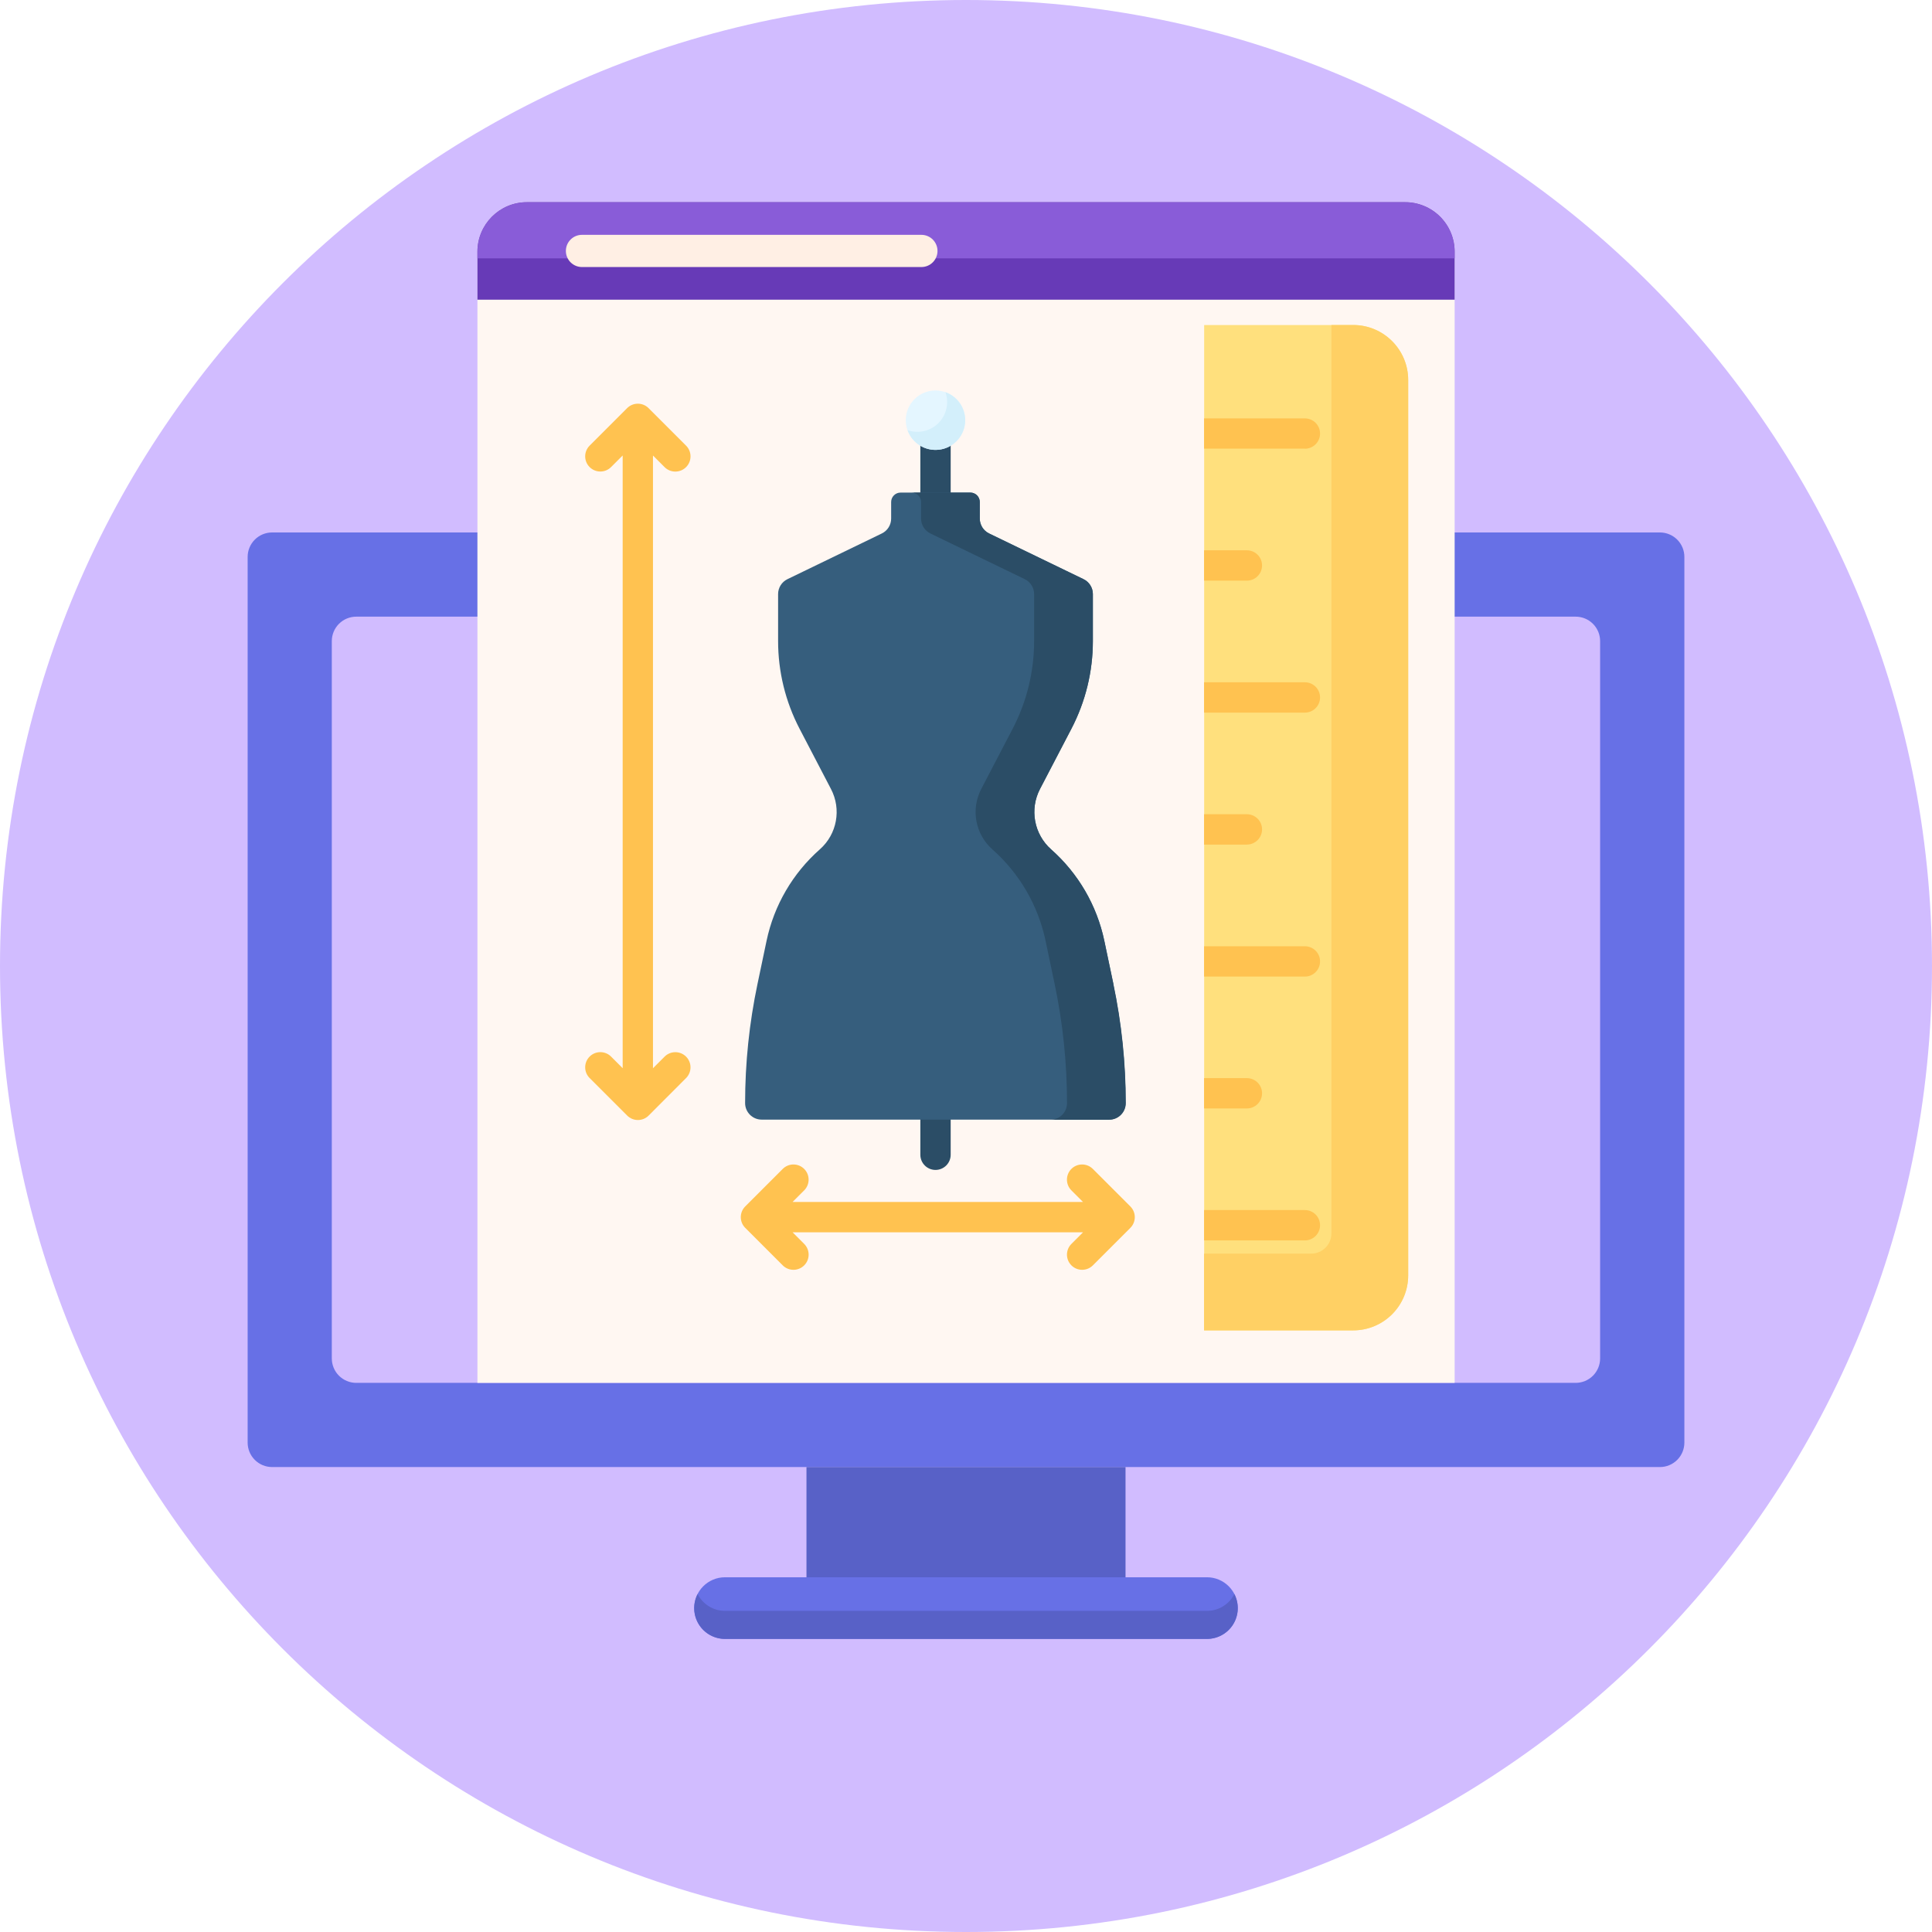
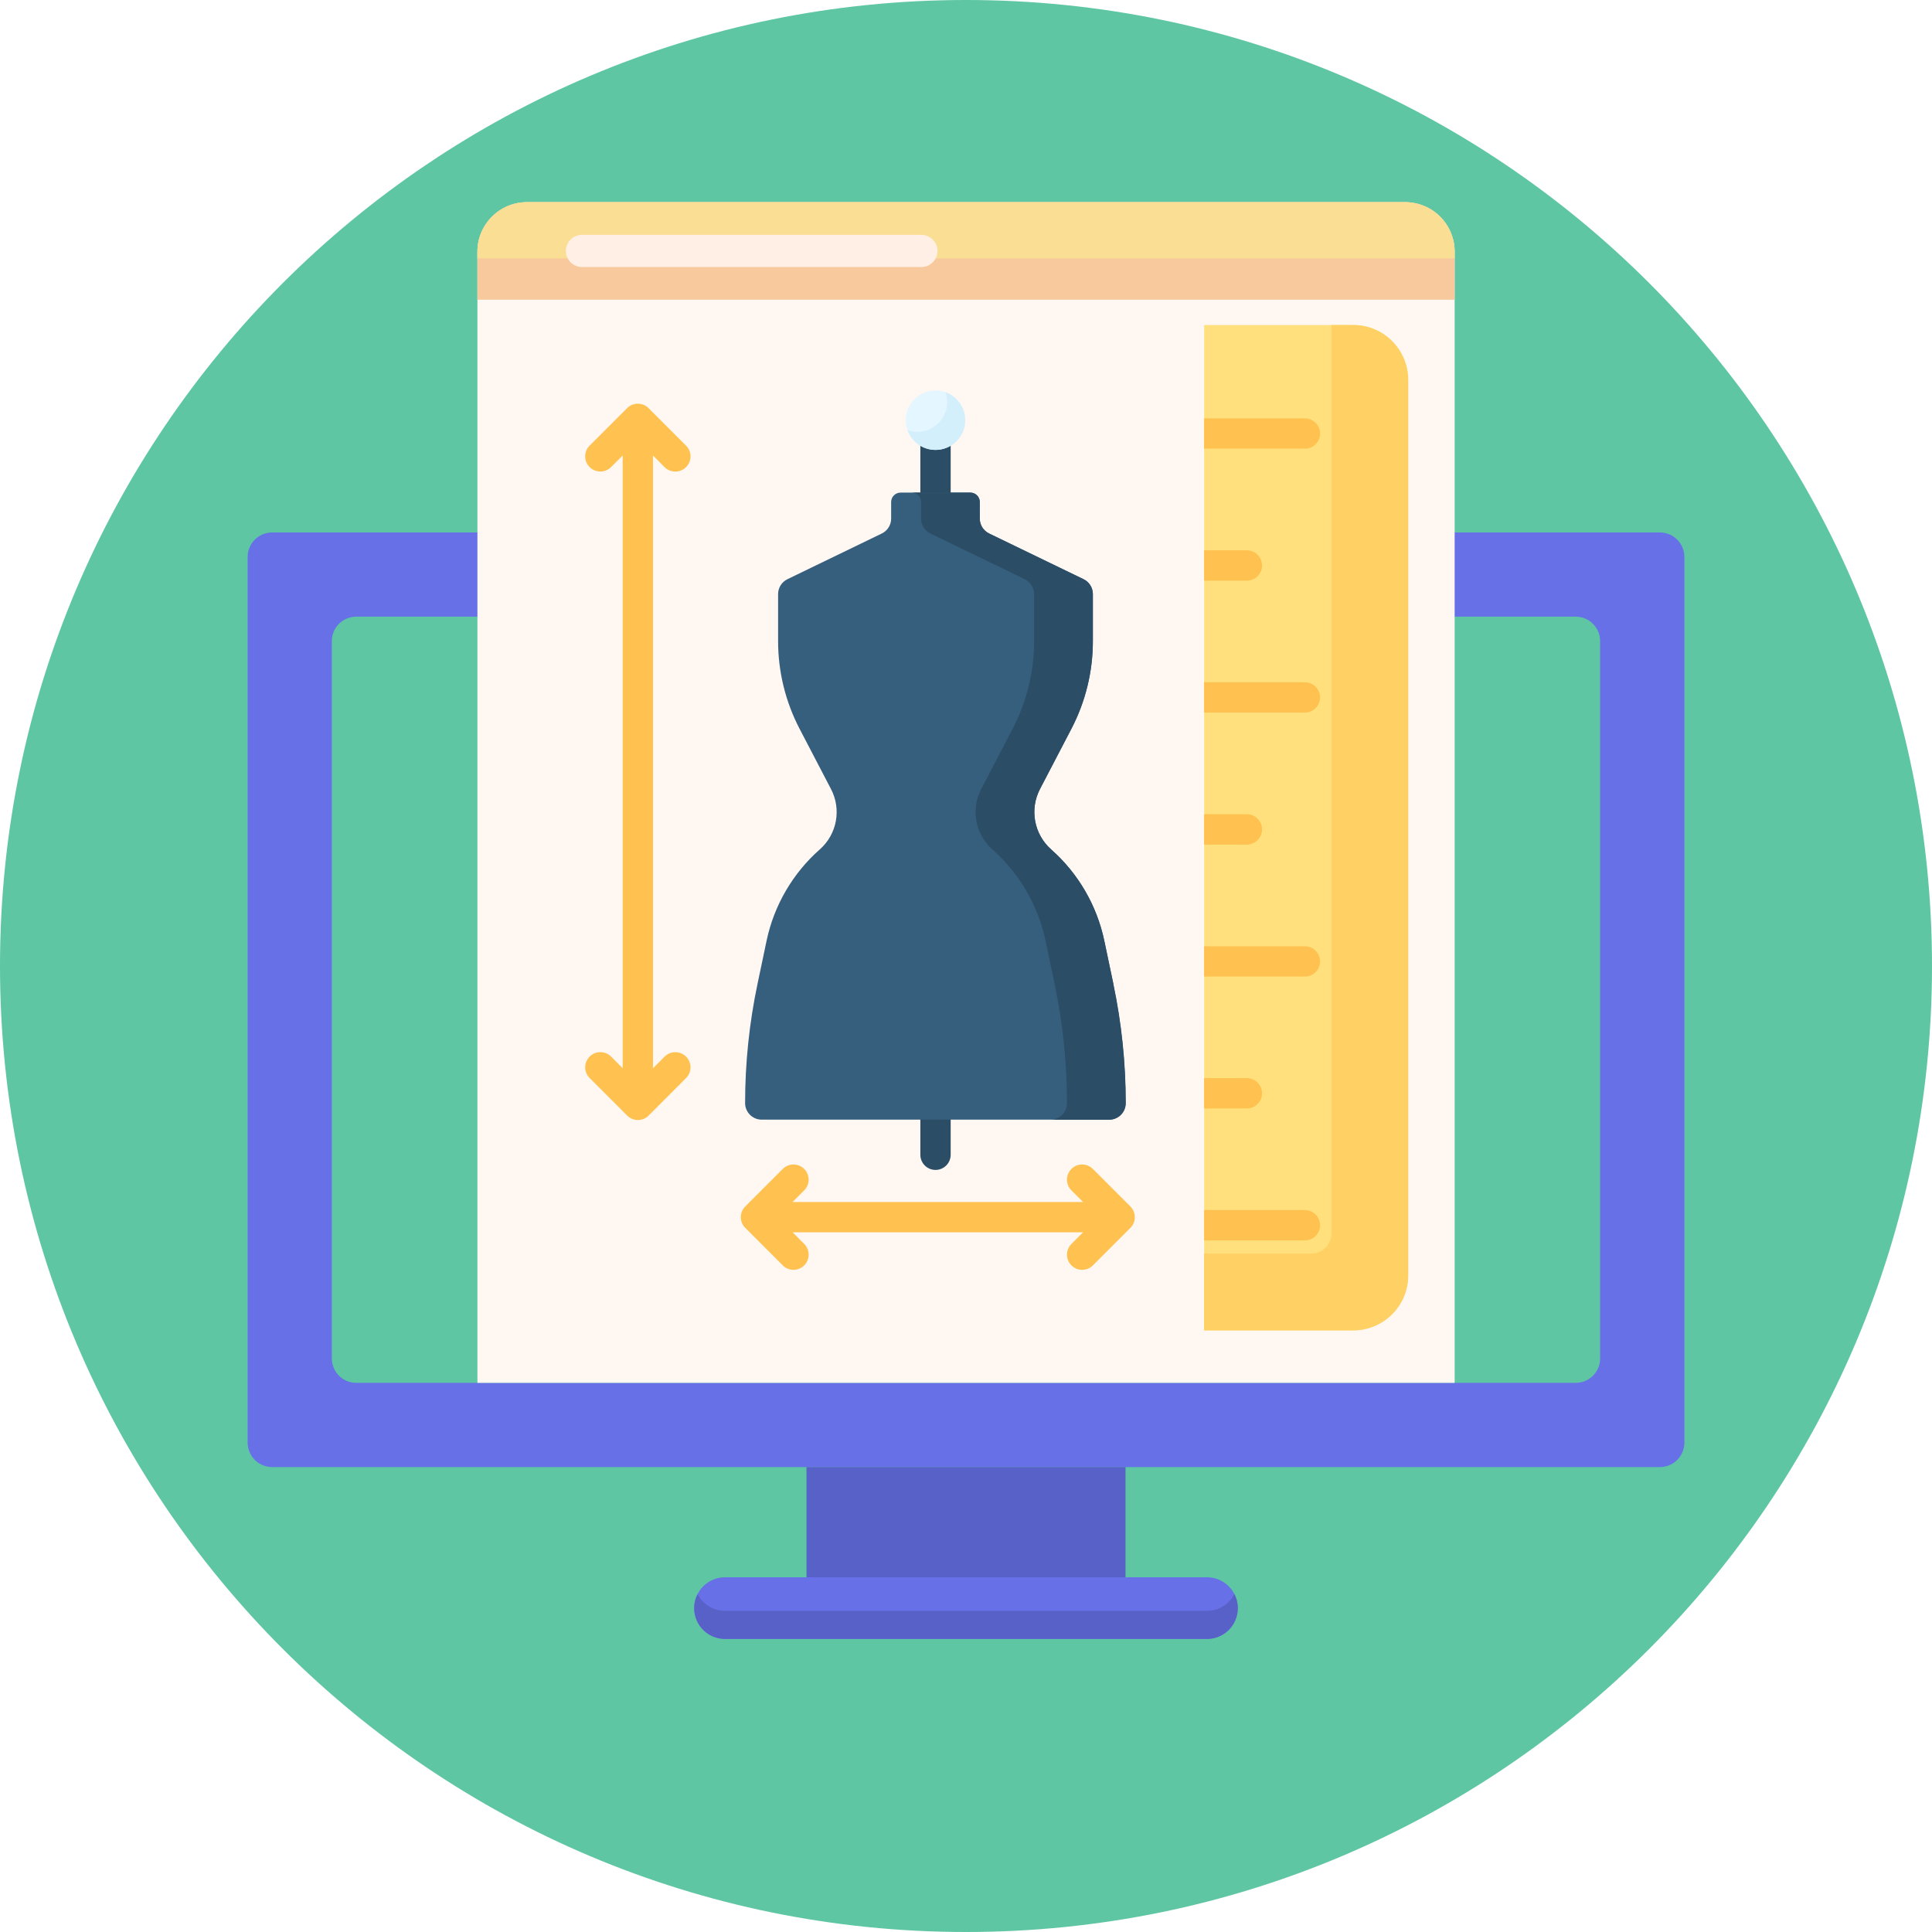
<svg xmlns="http://www.w3.org/2000/svg" width="105" height="105" viewBox="0 0 105 105">
-   <g id="Grupo_1078978" data-name="Grupo 1078978" transform="translate(-180 -420.392)">
-     <path id="Trazado_842370" data-name="Trazado 842370" d="M52.5,0A52.5,52.5,0,1,1,0,52.5,52.5,52.5,0,0,1,52.5,0Z" transform="translate(180 420.392)" fill="#d1bcff" />
-     <path id="Trazado_842124" data-name="Trazado 842124" d="M76.753,168.5H1.329A1.329,1.329,0,0,1,0,167.169V119.037a1.329,1.329,0,0,1,1.33-1.33H76.753a1.329,1.329,0,0,1,1.33,1.33v48.132A1.329,1.329,0,0,1,76.753,168.5Zm0,0" transform="translate(193.459 331.623)" fill="#6770e6" />
-     <path id="Trazado_842125" data-name="Trazado 842125" d="M30,188.019V149.037a1.329,1.329,0,0,1,1.33-1.33H97.6a1.329,1.329,0,0,1,1.33,1.33v38.982a1.329,1.329,0,0,1-1.33,1.33H31.33A1.329,1.329,0,0,1,30,188.019Zm0,0" transform="translate(168.033 306.199)" fill="#d1bcff" />
-     <path id="Trazado_842126" data-name="Trazado 842126" d="M199.148,450.754h17.34v5.991h-17.34Zm0,0" transform="translate(24.682 49.369)" fill="#5861c7" />
-     <path id="Trazado_842127" data-name="Trazado 842127" d="M187.012,493.385H160.819a1.675,1.675,0,0,1,0-3.35h26.192a1.675,1.675,0,1,1,0,3.35Zm0,0" transform="translate(58.584 16.078)" fill="#6770e6" />
-     <path id="Trazado_842128" data-name="Trazado 842128" d="M187.012,496.932H160.819a1.674,1.674,0,0,1-1.49-.912,1.673,1.673,0,0,0,1.49,2.437h26.192a1.673,1.673,0,0,0,1.491-2.437,1.674,1.674,0,0,1-1.49.912Zm0,0" transform="translate(58.584 11.007)" fill="#5861c7" />
-     <path id="Trazado_842129" data-name="Trazado 842129" d="M132.305,0H84.581a2.691,2.691,0,0,0-2.691,2.691V64.168H135V2.691A2.691,2.691,0,0,0,132.305,0Zm0,0" transform="translate(124.057 431.38)" fill="#fff7f2" />
-     <path id="Trazado_842140" data-name="Trazado 842140" d="M132.305,0H84.581a2.691,2.691,0,0,0-2.691,2.691V5.3H135V2.691A2.691,2.691,0,0,0,132.305,0Zm0,0" transform="translate(124.057 431.38)" fill="#673ab7" />
-     <path id="Trazado_842141" data-name="Trazado 842141" d="M135,3.05H81.89V2.691A2.691,2.691,0,0,1,84.581,0H132.3A2.691,2.691,0,0,1,135,2.691Zm0,0" transform="translate(124.057 431.38)" fill="#895cd8" />
-     <path id="Trazado_842142" data-name="Trazado 842142" d="M132.728,13.394H114.281a.875.875,0,1,1,0-1.75h18.447a.875.875,0,1,1,0,1.75Zm0,0" transform="translate(97.348 421.511)" fill="#ffefe4" />
-     <path id="Trazado_842144" data-name="Trazado 842144" d="M156.245,289.364H133.183a1.633,1.633,0,0,1,0-3.266h23.062a1.633,1.633,0,0,1,0,3.266Zm0,0" transform="translate(81.97 188.913)" fill="#fff7f2" />
-     <g id="Grupo_1078887" data-name="Grupo 1078887" transform="translate(230.019 442.228)">
-       <path id="Trazado_842147" data-name="Trazado 842147" d="M235.142,46.263a.824.824,0,0,1-.824-.824V39.914a.824.824,0,1,1,1.648,0v5.525A.824.824,0,0,1,235.142,46.263Z" transform="translate(-234.318 -39.09)" fill="#2b4d66" />
+   <g id="Grupo_1204616" data-name="Grupo 1204616" transform="translate(-180 -420.392)">
+     <circle id="Elipse_5920" data-name="Elipse 5920" cx="52.5" cy="52.5" r="52.5" transform="translate(180 420.392)" fill="#5ec6a3" />
+     <g id="Grupo_1078886" data-name="Grupo 1078886" transform="translate(193.459 431.38)">
+       <path id="Trazado_842124" data-name="Trazado 842124" d="M76.753,168.5H1.329A1.329,1.329,0,0,1,0,167.169V119.037a1.329,1.329,0,0,1,1.33-1.33H76.753a1.329,1.329,0,0,1,1.33,1.33v48.132A1.329,1.329,0,0,1,76.753,168.5Zm0,0" transform="translate(0 -99.756)" fill="#6770e6" />
+       <path id="Trazado_842125" data-name="Trazado 842125" d="M30,188.019V149.037a1.329,1.329,0,0,1,1.33-1.33H97.6a1.329,1.329,0,0,1,1.33,1.33v38.982a1.329,1.329,0,0,1-1.33,1.33H31.33A1.329,1.329,0,0,1,30,188.019Zm0,0" transform="translate(-25.425 -125.181)" fill="#5ec6a3" />
+       <path id="Trazado_842126" data-name="Trazado 842126" d="M199.148,450.754h17.34v5.991h-17.34Zm0,0" transform="translate(-168.777 -382.011)" fill="#5861c7" />
+       <path id="Trazado_842127" data-name="Trazado 842127" d="M187.012,493.385H160.819a1.675,1.675,0,0,1,0-3.35h26.192a1.675,1.675,0,1,1,0,3.35Zm0,0" transform="translate(-134.875 -415.302)" fill="#6770e6" />
+       <path id="Trazado_842128" data-name="Trazado 842128" d="M187.012,496.932H160.819a1.674,1.674,0,0,1-1.49-.912,1.673,1.673,0,0,0,1.49,2.437h26.192a1.673,1.673,0,0,0,1.491-2.437,1.674,1.674,0,0,1-1.49.912Zm0,0" transform="translate(-134.875 -420.373)" fill="#5861c7" />
+       <path id="Trazado_842129" data-name="Trazado 842129" d="M132.305,0H84.581a2.691,2.691,0,0,0-2.691,2.691V64.168H135V2.691A2.691,2.691,0,0,0,132.305,0Zm0,0" transform="translate(-69.402)" fill="#fff7f2" />
+       <path id="Trazado_842140" data-name="Trazado 842140" d="M132.305,0H84.581a2.691,2.691,0,0,0-2.691,2.691V5.3H135V2.691A2.691,2.691,0,0,0,132.305,0Zm0,0" transform="translate(-69.402)" fill="#f7c99c" />
+       <path id="Trazado_842141" data-name="Trazado 842141" d="M135,3.05H81.89V2.691A2.691,2.691,0,0,1,84.581,0H132.3A2.691,2.691,0,0,1,135,2.691Zm0,0" transform="translate(-69.402 0)" fill="#fade93" />
+       <path id="Trazado_842142" data-name="Trazado 842142" d="M132.728,13.394H114.281a.875.875,0,1,1,0-1.75h18.447a.875.875,0,1,1,0,1.75Zm0,0" transform="translate(-96.111 -9.869)" fill="#ffefe4" />
+       <path id="Trazado_842144" data-name="Trazado 842144" d="M156.245,289.364H133.183a1.633,1.633,0,0,1,0-3.266h23.062a1.633,1.633,0,0,1,0,3.266Zm0,0" transform="translate(-111.488 -242.466)" fill="#fff7f2" />
    </g>
-     <g id="Grupo_1078888" data-name="Grupo 1078888" transform="translate(230.019 479.174)">
-       <path id="Trazado_842148" data-name="Trazado 842148" d="M235.142,390.108a.824.824,0,0,1-.824-.824v-3.153a.824.824,0,0,1,1.648,0v3.153A.824.824,0,0,1,235.142,390.108Z" transform="translate(-234.318 -385.307)" fill="#2b4d66" />
-     </g>
-     <g id="Grupo_1078889" data-name="Grupo 1078889" transform="translate(229.227 441.613)">
-       <circle id="Elipse_5921" data-name="Elipse 5921" cx="1.615" cy="1.615" r="1.615" fill="#e4f6ff" />
-     </g>
-     <g id="Grupo_1078890" data-name="Grupo 1078890" transform="translate(229.32 441.705)">
-       <path id="Trazado_842149" data-name="Trazado 842149" d="M229.831,34.2a1.616,1.616,0,0,1-2.062,2.062,1.615,1.615,0,1,0,2.062-2.062Z" transform="translate(-227.769 -34.199)" fill="#d3effb" />
-     </g>
-     <g id="Grupo_1078891" data-name="Grupo 1078891" transform="translate(220.502 447.162)">
-       <path id="Trazado_842150" data-name="Trazado 842150" d="M165.15,112.042l-.493-2.346a9.141,9.141,0,0,0-2.887-4.964,2.715,2.715,0,0,1-.608-3.287l1.706-3.272a10.307,10.307,0,0,0,1.167-4.764V90.853a.9.9,0,0,0-.509-.811L158.4,87.56a.9.9,0,0,1-.509-.811v-.9a.512.512,0,0,0-.512-.512h-3.795a.512.512,0,0,0-.512.512v.9a.9.9,0,0,1-.509.811l-5.126,2.482a.9.9,0,0,0-.509.811v2.556a10.307,10.307,0,0,0,1.167,4.764l1.706,3.272a2.7,2.7,0,0,1-.6,3.277,9.14,9.14,0,0,0-2.9,4.975l-.493,2.346a31.466,31.466,0,0,0-.673,6.472.9.9,0,0,0,.9.9h18.878a.9.9,0,0,0,.9-.9,31.451,31.451,0,0,0-.673-6.479Z" transform="translate(-145.142 -85.336)" fill="#365e7d" />
-     </g>
-     <g id="Grupo_1078892" data-name="Grupo 1078892" transform="translate(229.546 447.162)">
-       <path id="Trazado_842151" data-name="Trazado 842151" d="M240.854,112.041l-.493-2.346a9.141,9.141,0,0,0-2.887-4.964,2.715,2.715,0,0,1-.608-3.287l1.706-3.272a10.307,10.307,0,0,0,1.167-4.764V90.852a.9.9,0,0,0-.509-.811L234.1,87.559a.9.9,0,0,1-.509-.811v-.9a.512.512,0,0,0-.512-.512H229.89a.512.512,0,0,1,.512.512v.9a.9.9,0,0,0,.509.811l5.126,2.482a.9.9,0,0,1,.509.811v2.556a10.306,10.306,0,0,1-1.167,4.764l-1.706,3.272a2.715,2.715,0,0,0,.608,3.287,9.141,9.141,0,0,1,2.887,4.964l.493,2.346a31.468,31.468,0,0,1,.673,6.478.9.9,0,0,1-.9.9h3.194a.9.9,0,0,0,.9-.9A31.469,31.469,0,0,0,240.854,112.041Z" transform="translate(-229.89 -85.335)" fill="#2b4d66" />
-     </g>
-     <path id="Trazado_842152" data-name="Trazado 842152" d="M67.933,75.554l-.631.631v-33.3l.631.631A.824.824,0,1,0,69.1,42.347l-2.038-2.038a.824.824,0,0,0-1.165,0l-2.038,2.038a.824.824,0,0,0,1.165,1.166l.631-.631v33.3l-.631-.631a.824.824,0,0,0-1.165,1.166L65.9,78.757a.824.824,0,0,0,1.166,0L69.1,76.719a.824.824,0,0,0-1.166-1.166Z" transform="translate(148.186 402.264)" fill="#ffc250" />
-     <path id="Trazado_842153" data-name="Trazado 842153" d="M164.048,429.81l-2.038-2.038a.824.824,0,0,0-1.165,1.166l.631.631H145.691l.631-.631a.824.824,0,0,0-1.165-1.166l-2.038,2.038a.824.824,0,0,0,0,1.166l2.038,2.038a.824.824,0,0,0,1.166-1.166l-.631-.631h15.785l-.631.631a.824.824,0,0,0,1.166,1.166l2.038-2.038A.824.824,0,0,0,164.048,429.81Z" transform="translate(77.383 56.148)" fill="#ffc250" />
-     <g id="Grupo_1078893" data-name="Grupo 1078893" transform="translate(245.438 438.056)">
-       <path id="Trazado_842154" data-name="Trazado 842154" d="M386.912,0h-8.1V54.638h8.1A2.988,2.988,0,0,0,389.9,51.65V2.988A2.988,2.988,0,0,0,386.912,0Z" transform="translate(-378.807)" fill="#ffe07d" />
-     </g>
-     <g id="Grupo_1078894" data-name="Grupo 1078894" transform="translate(245.438 438.056)">
-       <path id="Trazado_842155" data-name="Trazado 842155" d="M386.911,0h-1.183V49.368a1.1,1.1,0,0,1-1.1,1.1h-5.823v4.171h8.1A2.988,2.988,0,0,0,389.9,51.65V2.988A2.988,2.988,0,0,0,386.911,0Z" transform="translate(-378.806)" fill="#ffd064" />
-     </g>
-     <g id="Grupo_1078902" data-name="Grupo 1078902" transform="translate(245.438 443.131)">
-       <g id="Grupo_1078895" data-name="Grupo 1078895" transform="translate(0)">
-         <path id="Trazado_842156" data-name="Trazado 842156" d="M384.286,49.2h-5.48V47.556h5.48a.824.824,0,1,1,0,1.648Z" transform="translate(-378.806 -47.556)" fill="#ffc250" />
+     <g id="Grupo_1078903" data-name="Grupo 1078903" transform="translate(179.223 438.056)">
+       <g id="Grupo_1078887" data-name="Grupo 1078887" transform="translate(50.796 4.171)">
+         <path id="Trazado_842147" data-name="Trazado 842147" d="M235.142,46.263a.824.824,0,0,1-.824-.824V39.914a.824.824,0,1,1,1.648,0v5.525A.824.824,0,0,1,235.142,46.263Z" transform="translate(-234.318 -39.09)" fill="#2b4d66" />
      </g>
-       <g id="Grupo_1078896" data-name="Grupo 1078896" transform="translate(0 14.342)">
-         <path id="Trazado_842157" data-name="Trazado 842157" d="M384.286,183.6h-5.48v-1.648h5.48a.824.824,0,1,1,0,1.648Z" transform="translate(-378.806 -181.952)" fill="#ffc250" />
+       <g id="Grupo_1078888" data-name="Grupo 1078888" transform="translate(50.796 41.118)">
+         <path id="Trazado_842148" data-name="Trazado 842148" d="M235.142,390.108a.824.824,0,0,1-.824-.824v-3.153a.824.824,0,0,1,1.648,0v3.153A.824.824,0,0,1,235.142,390.108Z" transform="translate(-234.318 -385.307)" fill="#2b4d66" />
      </g>
-       <g id="Grupo_1078897" data-name="Grupo 1078897" transform="translate(0 28.684)">
-         <path id="Trazado_842158" data-name="Trazado 842158" d="M384.286,318h-5.48v-1.648h5.48a.824.824,0,1,1,0,1.648Z" transform="translate(-378.806 -316.348)" fill="#ffc250" />
+       <g id="Grupo_1078889" data-name="Grupo 1078889" transform="translate(50.004 3.557)">
+         <circle id="Elipse_5921" data-name="Elipse 5921" cx="1.615" cy="1.615" r="1.615" fill="#e4f6ff" />
      </g>
-       <g id="Grupo_1078898" data-name="Grupo 1078898" transform="translate(0 43.026)">
-         <path id="Trazado_842159" data-name="Trazado 842159" d="M384.286,452.392h-5.48v-1.648h5.48a.824.824,0,1,1,0,1.648Z" transform="translate(-378.806 -450.744)" fill="#ffc250" />
+       <g id="Grupo_1078890" data-name="Grupo 1078890" transform="translate(50.097 3.65)">
+         <path id="Trazado_842149" data-name="Trazado 842149" d="M229.831,34.2a1.616,1.616,0,0,1-2.062,2.062,1.615,1.615,0,1,0,2.062-2.062Z" transform="translate(-227.769 -34.199)" fill="#d3effb" />
      </g>
-       <g id="Grupo_1078899" data-name="Grupo 1078899" transform="translate(0 7.171)">
-         <path id="Trazado_842160" data-name="Trazado 842160" d="M381.134,116.4h-2.328v-1.648h2.328a.824.824,0,1,1,0,1.648Z" transform="translate(-378.806 -114.754)" fill="#ffc250" />
+       <g id="Grupo_1078891" data-name="Grupo 1078891" transform="translate(41.279 9.107)">
+         <path id="Trazado_842150" data-name="Trazado 842150" d="M165.15,112.042l-.493-2.346a9.141,9.141,0,0,0-2.887-4.964,2.715,2.715,0,0,1-.608-3.287l1.706-3.272a10.307,10.307,0,0,0,1.167-4.764V90.853a.9.9,0,0,0-.509-.811L158.4,87.56a.9.9,0,0,1-.509-.811v-.9a.512.512,0,0,0-.512-.512h-3.795a.512.512,0,0,0-.512.512v.9a.9.9,0,0,1-.509.811l-5.126,2.482a.9.9,0,0,0-.509.811v2.556a10.307,10.307,0,0,0,1.167,4.764l1.706,3.272a2.7,2.7,0,0,1-.6,3.277,9.14,9.14,0,0,0-2.9,4.975l-.493,2.346a31.466,31.466,0,0,0-.673,6.472.9.9,0,0,0,.9.9h18.878a.9.9,0,0,0,.9-.9,31.451,31.451,0,0,0-.673-6.479Z" transform="translate(-145.142 -85.336)" fill="#365e7d" />
      </g>
-       <g id="Grupo_1078900" data-name="Grupo 1078900" transform="translate(0 21.513)">
-         <path id="Trazado_842161" data-name="Trazado 842161" d="M381.134,250.8h-2.328V249.15h2.328a.824.824,0,1,1,0,1.648Z" transform="translate(-378.806 -249.15)" fill="#ffc250" />
+       <g id="Grupo_1078892" data-name="Grupo 1078892" transform="translate(50.323 9.107)">
+         <path id="Trazado_842151" data-name="Trazado 842151" d="M240.854,112.041l-.493-2.346a9.141,9.141,0,0,0-2.887-4.964,2.715,2.715,0,0,1-.608-3.287l1.706-3.272a10.307,10.307,0,0,0,1.167-4.764V90.852a.9.9,0,0,0-.509-.811L234.1,87.559a.9.9,0,0,1-.509-.811v-.9a.512.512,0,0,0-.512-.512H229.89a.512.512,0,0,1,.512.512v.9a.9.9,0,0,0,.509.811l5.126,2.482a.9.9,0,0,1,.509.811v2.556a10.306,10.306,0,0,1-1.167,4.764l-1.706,3.272a2.715,2.715,0,0,0,.608,3.287,9.141,9.141,0,0,1,2.887,4.964l.493,2.346a31.468,31.468,0,0,1,.673,6.478.9.9,0,0,1-.9.9h3.194a.9.9,0,0,0,.9-.9A31.469,31.469,0,0,0,240.854,112.041Z" transform="translate(-229.89 -85.335)" fill="#2b4d66" />
      </g>
-       <g id="Grupo_1078901" data-name="Grupo 1078901" transform="translate(0 35.855)">
-         <path id="Trazado_842162" data-name="Trazado 842162" d="M381.134,385.194h-2.328v-1.648h2.328a.824.824,0,1,1,0,1.648Z" transform="translate(-378.806 -383.546)" fill="#ffc250" />
+       <path id="Trazado_842152" data-name="Trazado 842152" d="M67.933,75.554l-.631.631v-33.3l.631.631A.824.824,0,1,0,69.1,42.347l-2.038-2.038a.824.824,0,0,0-1.165,0l-2.038,2.038a.824.824,0,0,0,1.165,1.166l.631-.631v33.3l-.631-.631a.824.824,0,0,0-1.165,1.166L65.9,78.757a.824.824,0,0,0,1.166,0L69.1,76.719a.824.824,0,0,0-1.166-1.166Z" transform="translate(-31.037 -35.792)" fill="#ffc250" />
+       <path id="Trazado_842153" data-name="Trazado 842153" d="M164.048,429.81l-2.038-2.038a.824.824,0,0,0-1.165,1.166l.631.631H145.691l.631-.631a.824.824,0,0,0-1.165-1.166l-2.038,2.038a.824.824,0,0,0,0,1.166l2.038,2.038a.824.824,0,0,0,1.166-1.166l-.631-.631h15.785l-.631.631a.824.824,0,0,0,1.166,1.166l2.038-2.038A.824.824,0,0,0,164.048,429.81Z" transform="translate(-101.839 -381.907)" fill="#ffc250" />
+       <g id="Grupo_1078893" data-name="Grupo 1078893" transform="translate(66.215)">
+         <path id="Trazado_842154" data-name="Trazado 842154" d="M386.912,0h-8.1V54.638h8.1A2.988,2.988,0,0,0,389.9,51.65V2.988A2.988,2.988,0,0,0,386.912,0Z" transform="translate(-378.807)" fill="#ffe07d" />
+       </g>
+       <g id="Grupo_1078894" data-name="Grupo 1078894" transform="translate(66.215)">
+         <path id="Trazado_842155" data-name="Trazado 842155" d="M386.911,0h-1.183V49.368a1.1,1.1,0,0,1-1.1,1.1h-5.823v4.171h8.1A2.988,2.988,0,0,0,389.9,51.65V2.988A2.988,2.988,0,0,0,386.911,0Z" transform="translate(-378.806)" fill="#ffd064" />
+       </g>
+       <g id="Grupo_1078902" data-name="Grupo 1078902" transform="translate(66.215 5.075)">
+         <g id="Grupo_1078895" data-name="Grupo 1078895" transform="translate(0)">
+           <path id="Trazado_842156" data-name="Trazado 842156" d="M384.286,49.2h-5.48V47.556h5.48a.824.824,0,1,1,0,1.648Z" transform="translate(-378.806 -47.556)" fill="#ffc250" />
+         </g>
+         <g id="Grupo_1078896" data-name="Grupo 1078896" transform="translate(0 14.342)">
+           <path id="Trazado_842157" data-name="Trazado 842157" d="M384.286,183.6h-5.48v-1.648h5.48a.824.824,0,1,1,0,1.648Z" transform="translate(-378.806 -181.952)" fill="#ffc250" />
+         </g>
+         <g id="Grupo_1078897" data-name="Grupo 1078897" transform="translate(0 28.684)">
+           <path id="Trazado_842158" data-name="Trazado 842158" d="M384.286,318h-5.48v-1.648h5.48a.824.824,0,1,1,0,1.648Z" transform="translate(-378.806 -316.348)" fill="#ffc250" />
+         </g>
+         <g id="Grupo_1078898" data-name="Grupo 1078898" transform="translate(0 43.026)">
+           <path id="Trazado_842159" data-name="Trazado 842159" d="M384.286,452.392h-5.48v-1.648h5.48a.824.824,0,1,1,0,1.648Z" transform="translate(-378.806 -450.744)" fill="#ffc250" />
+         </g>
+         <g id="Grupo_1078899" data-name="Grupo 1078899" transform="translate(0 7.171)">
+           <path id="Trazado_842160" data-name="Trazado 842160" d="M381.134,116.4h-2.328v-1.648h2.328a.824.824,0,1,1,0,1.648Z" transform="translate(-378.806 -114.754)" fill="#ffc250" />
+         </g>
+         <g id="Grupo_1078900" data-name="Grupo 1078900" transform="translate(0 21.513)">
+           <path id="Trazado_842161" data-name="Trazado 842161" d="M381.134,250.8h-2.328V249.15h2.328a.824.824,0,1,1,0,1.648Z" transform="translate(-378.806 -249.15)" fill="#ffc250" />
+         </g>
+         <g id="Grupo_1078901" data-name="Grupo 1078901" transform="translate(0 35.855)">
+           <path id="Trazado_842162" data-name="Trazado 842162" d="M381.134,385.194h-2.328v-1.648h2.328a.824.824,0,1,1,0,1.648Z" transform="translate(-378.806 -383.546)" fill="#ffc250" />
+         </g>
      </g>
    </g>
  </g>
</svg>
